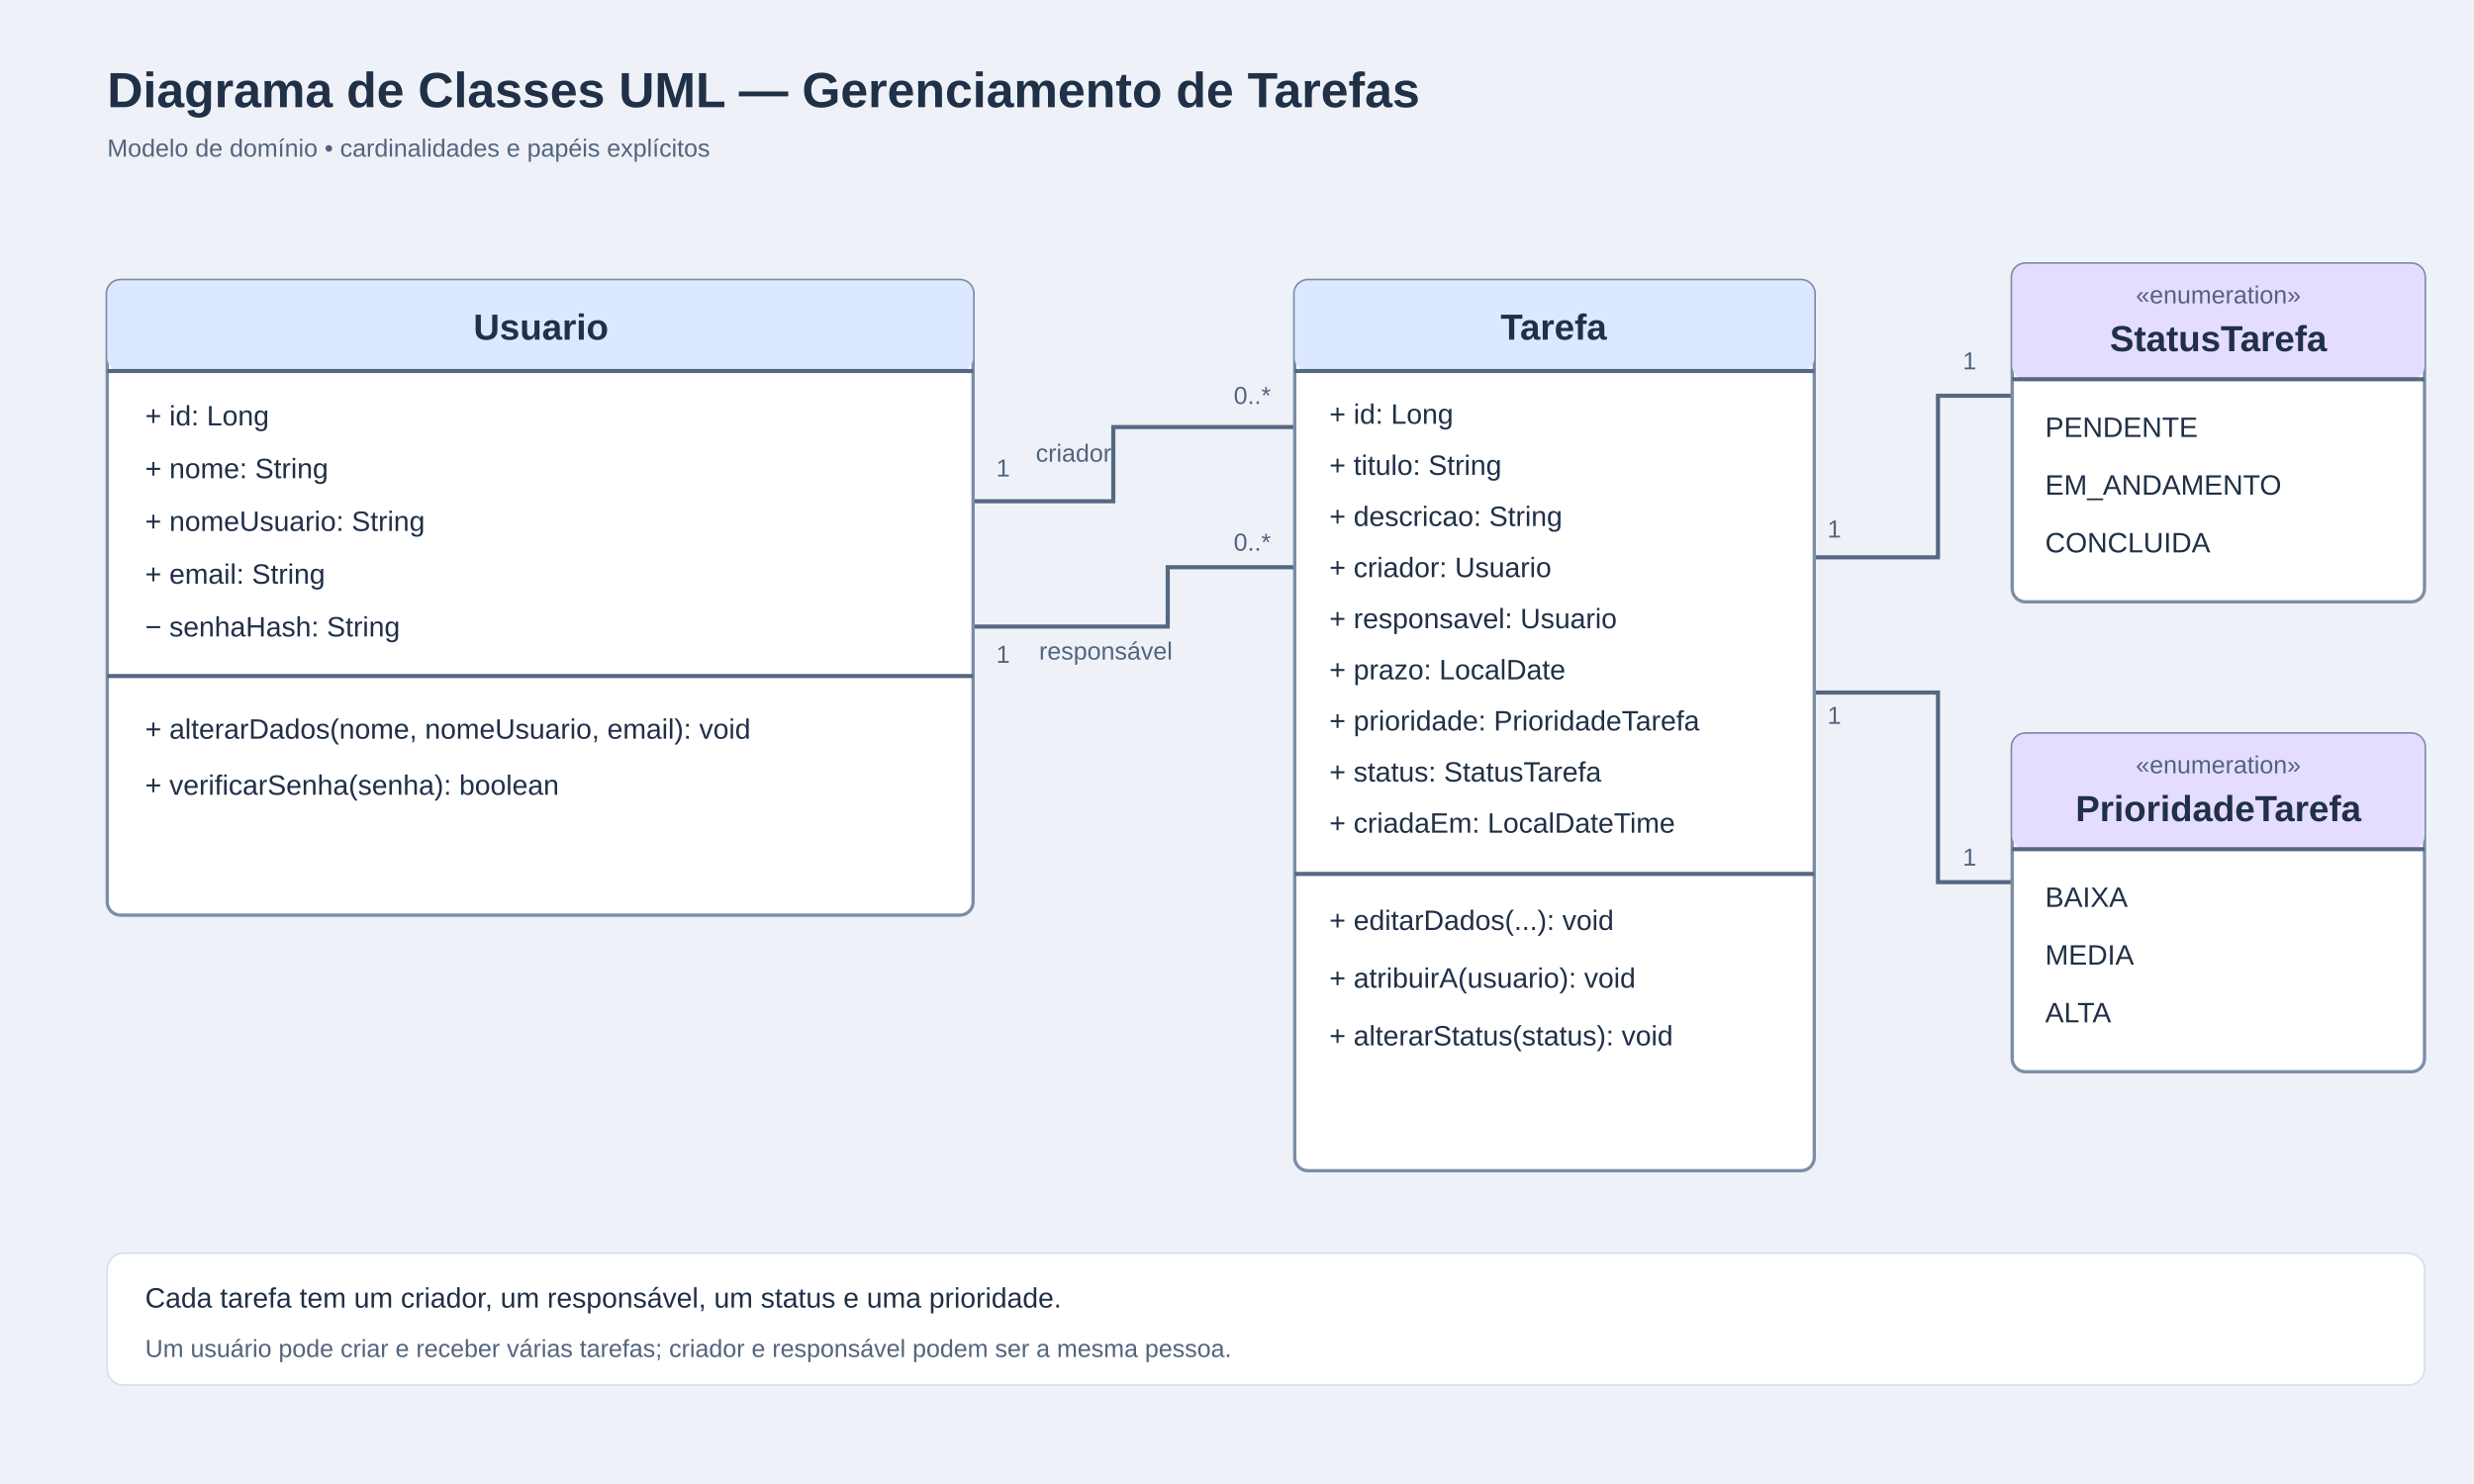
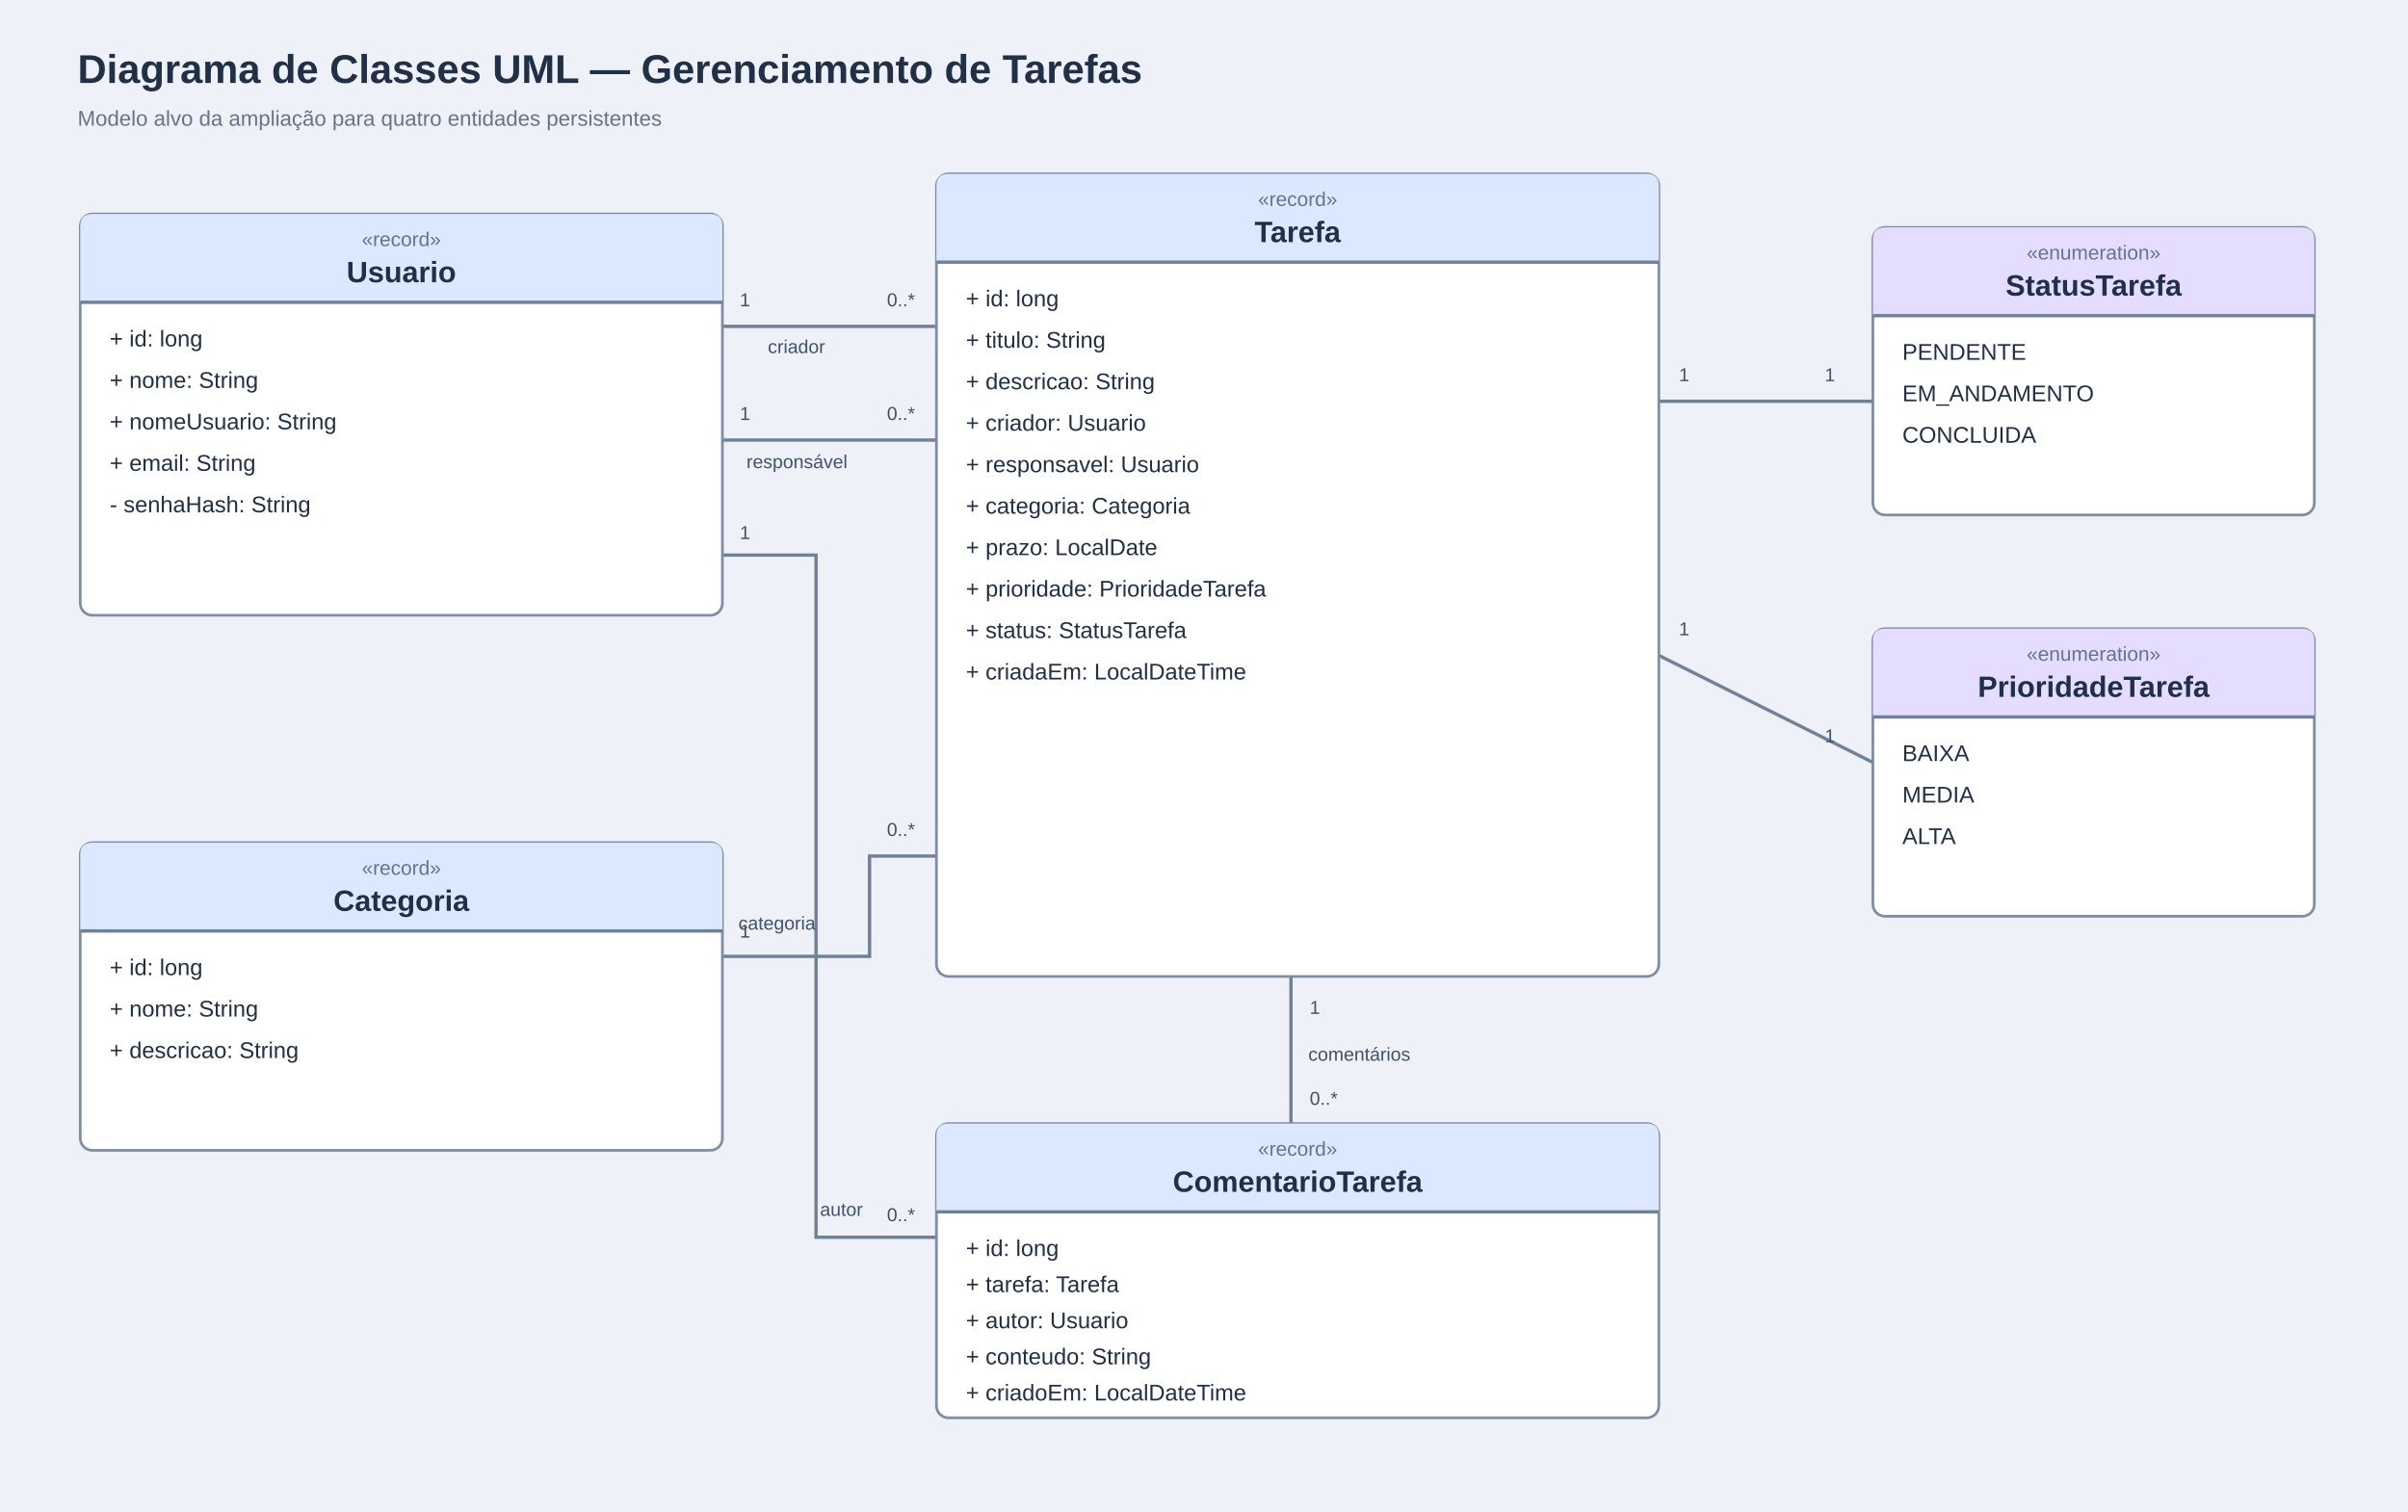
- <svg xmlns="http://www.w3.org/2000/svg" width="1500" height="900" viewBox="0 0 1500 900">
-   <defs>
-     <style>
-       text{font-family:Segoe UI,Arial,sans-serif;fill:#203047}
-       .title{font-size:30px;font-weight:700}
-       .name{font-size:22px;font-weight:700}
-       .body{font-size:17px}
-       .small{font-size:15px;fill:#53647d}
-       .line{stroke:#566782;stroke-width:2.5;fill:none}
-       .box{fill:white;stroke:#7c8da6;stroke-width:2}
-     </style>
-   </defs>
-   <rect width="1500" height="900" fill="#eef2f8" />
-   <text x="65" y="65" class="title">Diagrama de Classes UML — Gerenciamento de Tarefas</text>
-   <text x="65" y="95" class="small">Modelo de domínio • cardinalidades e papéis explícitos</text>
-   <path class="line" d="M590 304 H675 V259 H785" />
-   <path class="line" d="M590 380 H708 V344 H785" />
-   <text x="604" y="289" class="small">1</text>
-   <text x="748" y="245" class="small">0..*</text>
-   <text x="628" y="280" class="small">criador</text>
-   <text x="604" y="402" class="small">1</text>
-   <text x="748" y="334" class="small">0..*</text>
-   <text x="630" y="400" class="small">responsável</text>
-   <path class="line" d="M1100 338 H1175 V240 H1220" />
-   <path class="line" d="M1100 420 H1175 V535 H1220" />
-   <text x="1108" y="326" class="small">1</text>
-   <text x="1190" y="224" class="small">1</text>
-   <text x="1108" y="439" class="small">1</text>
-   <text x="1190" y="525" class="small">1</text>
-   <rect x="65" y="170" width="525" height="385" rx="8" class="box" />
-   <rect x="65" y="170" width="525" height="55" rx="8" fill="#dce8ff" />
-   <text x="328" y="206" text-anchor="middle" class="name">Usuario</text>
-   <line x1="65" y1="225" x2="590" y2="225" class="line" />
-   <text x="88" y="258" class="body">+ id: Long</text>
-   <text x="88" y="290" class="body">+ nome: String</text>
-   <text x="88" y="322" class="body">+ nomeUsuario: String</text>
-   <text x="88" y="354" class="body">+ email: String</text>
-   <text x="88" y="386" class="body">− senhaHash: String</text>
-   <line x1="65" y1="410" x2="590" y2="410" class="line" />
-   <text x="88" y="448" class="body">+ alterarDados(nome, nomeUsuario, email): void</text>
-   <text x="88" y="482" class="body">+ verificarSenha(senha): boolean</text>
-   <rect x="785" y="170" width="315" height="540" rx="8" class="box" />
-   <rect x="785" y="170" width="315" height="55" rx="8" fill="#dce8ff" />
-   <text x="942" y="206" text-anchor="middle" class="name">Tarefa</text>
-   <line x1="785" y1="225" x2="1100" y2="225" class="line" />
-   <text x="806" y="257" class="body">+ id: Long</text>
-   <text x="806" y="288" class="body">+ titulo: String</text>
-   <text x="806" y="319" class="body">+ descricao: String</text>
-   <text x="806" y="350" class="body">+ criador: Usuario</text>
-   <text x="806" y="381" class="body">+ responsavel: Usuario</text>
-   <text x="806" y="412" class="body">+ prazo: LocalDate</text>
-   <text x="806" y="443" class="body">+ prioridade: PrioridadeTarefa</text>
-   <text x="806" y="474" class="body">+ status: StatusTarefa</text>
-   <text x="806" y="505" class="body">+ criadaEm: LocalDateTime</text>
-   <line x1="785" y1="530" x2="1100" y2="530" class="line" />
-   <text x="806" y="564" class="body">+ editarDados(...): void</text>
-   <text x="806" y="599" class="body">+ atribuirA(usuario): void</text>
-   <text x="806" y="634" class="body">+ alterarStatus(status): void</text>
-   <rect x="1220" y="160" width="250" height="205" rx="8" class="box" />
-   <rect x="1220" y="160" width="250" height="70" rx="8" fill="#e5ddff" />
-   <text x="1345" y="184" text-anchor="middle" class="small">«enumeration»</text>
-   <text x="1345" y="213" text-anchor="middle" class="name">StatusTarefa</text>
-   <line x1="1220" y1="230" x2="1470" y2="230" class="line" />
-   <text x="1240" y="265" class="body">PENDENTE</text>
-   <text x="1240" y="300" class="body">EM_ANDAMENTO</text>
-   <text x="1240" y="335" class="body">CONCLUIDA</text>
-   <rect x="1220" y="445" width="250" height="205" rx="8" class="box" />
-   <rect x="1220" y="445" width="250" height="70" rx="8" fill="#e5ddff" />
-   <text x="1345" y="469" text-anchor="middle" class="small">«enumeration»</text>
-   <text x="1345" y="498" text-anchor="middle" class="name">PrioridadeTarefa</text>
-   <line x1="1220" y1="515" x2="1470" y2="515" class="line" />
-   <text x="1240" y="550" class="body">BAIXA</text>
-   <text x="1240" y="585" class="body">MEDIA</text>
-   <text x="1240" y="620" class="body">ALTA</text>
-   <rect x="65" y="760" width="1405" height="80" rx="10" fill="#fff" stroke="#d6dfeb" />
-   <text x="88" y="793" class="body">Cada tarefa tem um criador, um responsável, um status e uma prioridade.</text>
-   <text x="88" y="823" class="small">Um usuário pode criar e receber várias tarefas; criador e responsável podem ser a mesma pessoa.</text>
+ <svg xmlns="http://www.w3.org/2000/svg" width="1800" height="1130" viewBox="0 0 1800 1130">
+   <rect width="1800" height="1130" fill="#eef2f8" />
+   <style>text{font-family:Segoe UI,Arial,sans-serif;fill:#203047}.titulo{font-size:30px;font-weight:700}.sub{font-size:16px;fill:#64748b}.nome{font-size:22px;font-weight:700}.tipo{font-size:15px;fill:#64748b}.linha{stroke:#70819c;stroke-width:2.5;fill:none}.rotulo{font-size:14px;fill:#40516b}.campo{font-size:17px}</style>
+   <text x="58" y="62" class="titulo">Diagrama de Classes UML — Gerenciamento de Tarefas</text>
+   <text x="58" y="94" class="sub">Modelo alvo da ampliação para quatro entidades persistentes</text>
+   <polyline points="540,244 700,244" class="linha" />
+   <polyline points="540,329 700,329" class="linha" />
+   <polyline points="540,415 610,415 610,925 700,925" class="linha" />
+   <polyline points="540,715 650,715 650,640 700,640" class="linha" />
+   <polyline points="965,730 965,840" class="linha" />
+   <polyline points="1240,300 1400,300" class="linha" />
+   <polyline points="1240,490 1400,570" class="linha" />
+   <text x="553" y="229" class="rotulo">1</text>
+   <text x="663" y="229" class="rotulo">0..*</text>
+   <text x="553" y="314" class="rotulo">1</text>
+   <text x="663" y="314" class="rotulo">0..*</text>
+   <text x="553" y="403" class="rotulo">1</text>
+   <text x="663" y="913" class="rotulo">0..*</text>
+   <text x="553" y="701" class="rotulo">1</text>
+   <text x="663" y="625" class="rotulo">0..*</text>
+   <text x="979" y="758" class="rotulo">1</text>
+   <text x="979" y="826" class="rotulo">0..*</text>
+   <text x="1255" y="285" class="rotulo">1</text>
+   <text x="1364" y="285" class="rotulo">1</text>
+   <text x="1255" y="475" class="rotulo">1</text>
+   <text x="1364" y="555" class="rotulo">1</text>
+   <text x="574" y="264" class="rotulo">criador</text>
+   <text x="558" y="350" class="rotulo">responsável</text>
+   <text x="613" y="909" class="rotulo">autor</text>
+   <text x="552" y="695" class="rotulo">categoria</text>
+   <text x="978" y="793" class="rotulo">comentários</text>
+   <rect x="60" y="160" width="480" height="300" rx="9" fill="white" stroke="#7c8da6" stroke-width="2" />
+   <path d="M69,160 H531 Q540,160 540,169 V226 H60 V169 Q60,160 69,160" fill="#dce8ff" />
+   <text x="300.0" y="184" class="tipo" text-anchor="middle">«record»</text>
+   <text x="300.0" y="211" class="nome" text-anchor="middle">Usuario</text>
+   <line x1="60" y1="226" x2="540" y2="226" class="linha" />
+   <text x="82" y="259" class="campo">+ id: long</text>
+   <text x="82" y="290" class="campo">+ nome: String</text>
+   <text x="82" y="321" class="campo">+ nomeUsuario: String</text>
+   <text x="82" y="352" class="campo">+ email: String</text>
+   <text x="82" y="383" class="campo">- senhaHash: String</text>
+   <rect x="60" y="630" width="480" height="230" rx="9" fill="white" stroke="#7c8da6" stroke-width="2" />
+   <path d="M69,630 H531 Q540,630 540,639 V696 H60 V639 Q60,630 69,630" fill="#dce8ff" />
+   <text x="300.0" y="654" class="tipo" text-anchor="middle">«record»</text>
+   <text x="300.0" y="681" class="nome" text-anchor="middle">Categoria</text>
+   <line x1="60" y1="696" x2="540" y2="696" class="linha" />
+   <text x="82" y="729" class="campo">+ id: long</text>
+   <text x="82" y="760" class="campo">+ nome: String</text>
+   <text x="82" y="791" class="campo">+ descricao: String</text>
+   <rect x="700" y="130" width="540" height="600" rx="9" fill="white" stroke="#7c8da6" stroke-width="2" />
+   <path d="M709,130 H1231 Q1240,130 1240,139 V196 H700 V139 Q700,130 709,130" fill="#dce8ff" />
+   <text x="970.0" y="154" class="tipo" text-anchor="middle">«record»</text>
+   <text x="970.0" y="181" class="nome" text-anchor="middle">Tarefa</text>
+   <line x1="700" y1="196" x2="1240" y2="196" class="linha" />
+   <text x="722" y="229" class="campo">+ id: long</text>
+   <text x="722" y="260" class="campo">+ titulo: String</text>
+   <text x="722" y="291" class="campo">+ descricao: String</text>
+   <text x="722" y="322" class="campo">+ criador: Usuario</text>
+   <text x="722" y="353" class="campo">+ responsavel: Usuario</text>
+   <text x="722" y="384" class="campo">+ categoria: Categoria</text>
+   <text x="722" y="415" class="campo">+ prazo: LocalDate</text>
+   <text x="722" y="446" class="campo">+ prioridade: PrioridadeTarefa</text>
+   <text x="722" y="477" class="campo">+ status: StatusTarefa</text>
+   <text x="722" y="508" class="campo">+ criadaEm: LocalDateTime</text>
+   <rect x="700" y="840" width="540" height="220" rx="9" fill="white" stroke="#7c8da6" stroke-width="2" />
+   <path d="M709,840 H1231 Q1240,840 1240,849 V906 H700 V849 Q700,840 709,840" fill="#dce8ff" />
+   <text x="970.0" y="864" class="tipo" text-anchor="middle">«record»</text>
+   <text x="970.0" y="891" class="nome" text-anchor="middle">ComentarioTarefa</text>
+   <line x1="700" y1="906" x2="1240" y2="906" class="linha" />
+   <text x="722" y="939" class="campo">+ id: long</text>
+   <text x="722" y="966" class="campo">+ tarefa: Tarefa</text>
+   <text x="722" y="993" class="campo">+ autor: Usuario</text>
+   <text x="722" y="1020" class="campo">+ conteudo: String</text>
+   <text x="722" y="1047" class="campo">+ criadoEm: LocalDateTime</text>
+   <rect x="1400" y="170" width="330" height="215" rx="9" fill="white" stroke="#7c8da6" stroke-width="2" />
+   <path d="M1409,170 H1721 Q1730,170 1730,179 V236 H1400 V179 Q1400,170 1409,170" fill="#e5ddff" />
+   <text x="1565.0" y="194" class="tipo" text-anchor="middle">«enumeration»</text>
+   <text x="1565.0" y="221" class="nome" text-anchor="middle">StatusTarefa</text>
+   <line x1="1400" y1="236" x2="1730" y2="236" class="linha" />
+   <text x="1422" y="269" class="campo">PENDENTE</text>
+   <text x="1422" y="300" class="campo">EM_ANDAMENTO</text>
+   <text x="1422" y="331" class="campo">CONCLUIDA</text>
+   <rect x="1400" y="470" width="330" height="215" rx="9" fill="white" stroke="#7c8da6" stroke-width="2" />
+   <path d="M1409,470 H1721 Q1730,470 1730,479 V536 H1400 V479 Q1400,470 1409,470" fill="#e5ddff" />
+   <text x="1565.0" y="494" class="tipo" text-anchor="middle">«enumeration»</text>
+   <text x="1565.0" y="521" class="nome" text-anchor="middle">PrioridadeTarefa</text>
+   <line x1="1400" y1="536" x2="1730" y2="536" class="linha" />
+   <text x="1422" y="569" class="campo">BAIXA</text>
+   <text x="1422" y="600" class="campo">MEDIA</text>
+   <text x="1422" y="631" class="campo">ALTA</text>
</svg>
